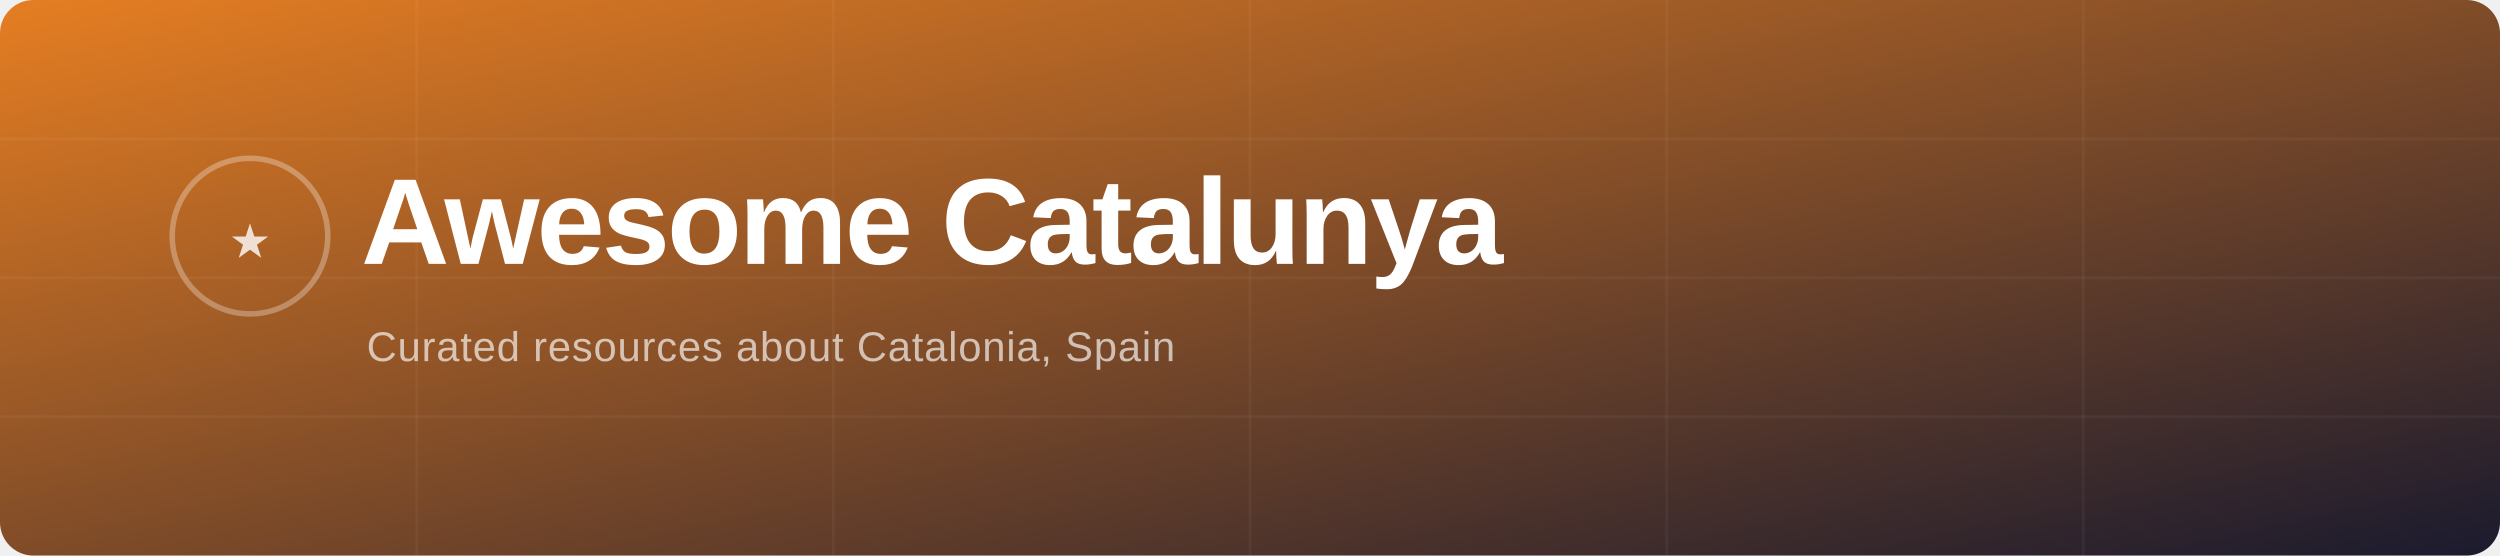
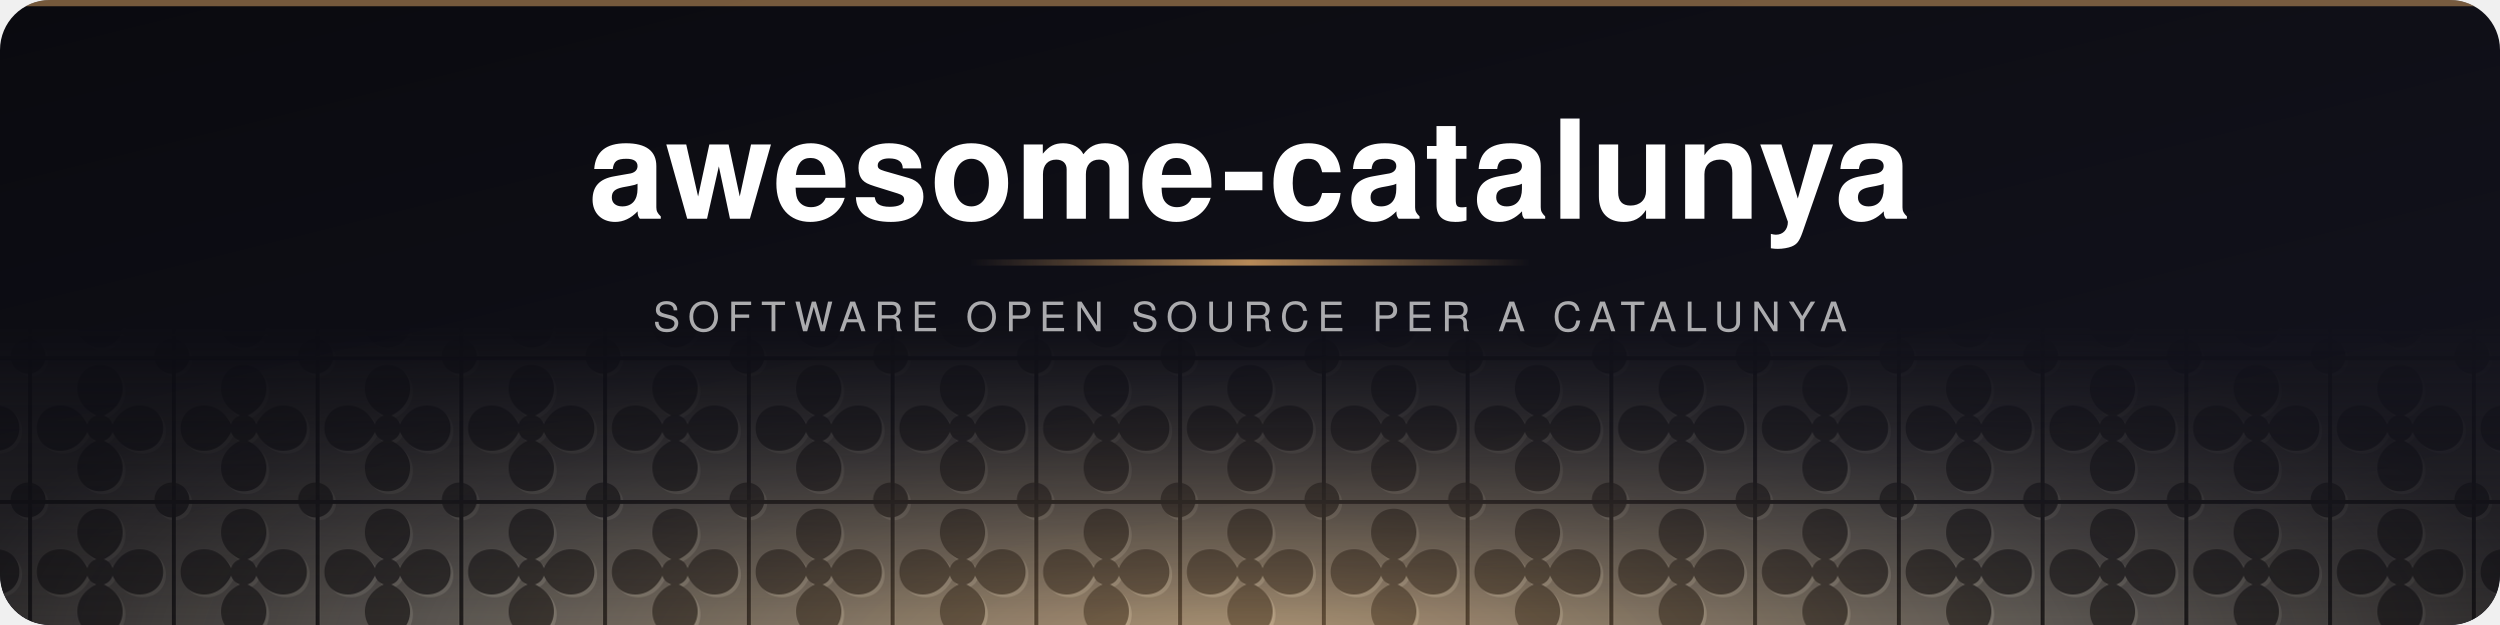
- <svg xmlns="http://www.w3.org/2000/svg" viewBox="0 0 900 200" width="900" height="200">
+ <svg xmlns="http://www.w3.org/2000/svg" viewBox="0 0 800 200" width="800" height="200">
  <defs>
+     <clipPath id="r">
+       <rect width="800" height="200" rx="16" />
+     </clipPath>
    <linearGradient id="bg" x1="0%" y1="0%" x2="100%" y2="100%">
-       <stop offset="0%" stop-color="#e67e22" />
-       <stop offset="100%" stop-color="#1a1a2e" />
+       <stop offset="0%" stop-color="#0a0a0f" />
+       <stop offset="100%" stop-color="#14141f" />
+     </linearGradient>
+     <pattern id="panot" patternUnits="userSpaceOnUse" x="377.0" y="114" width="46" height="46">
+       <rect width="46" height="46" fill="#8a8277" />
+       <g fill="#aaa294" transform="translate(0.9 0.9)">
+         <path d="M0 -3.5 C-5.2 -5.5 -7.6 -9.5 -7.2 -13.5 C-6.8 -17.8 -3.6 -20.2 0 -20.2 C3.6 -20.2 6.8 -17.8 7.2 -13.5 C7.6 -9.5 5.2 -5.5 0 -3.5Z" transform="translate(23.0 23.0) rotate(0)" />
+         <path d="M0 -3.5 C-5.2 -5.5 -7.6 -9.5 -7.2 -13.5 C-6.8 -17.8 -3.6 -20.2 0 -20.2 C3.6 -20.2 6.8 -17.8 7.2 -13.5 C7.6 -9.5 5.2 -5.5 0 -3.5Z" transform="translate(23.0 23.0) rotate(90)" />
+         <path d="M0 -3.5 C-5.2 -5.5 -7.6 -9.5 -7.2 -13.5 C-6.8 -17.8 -3.6 -20.2 0 -20.2 C3.6 -20.2 6.8 -17.8 7.2 -13.5 C7.6 -9.5 5.2 -5.5 0 -3.5Z" transform="translate(23.0 23.0) rotate(180)" />
+         <path d="M0 -3.5 C-5.2 -5.5 -7.6 -9.5 -7.2 -13.5 C-6.8 -17.8 -3.6 -20.2 0 -20.2 C3.6 -20.2 6.8 -17.8 7.2 -13.5 C7.6 -9.5 5.2 -5.5 0 -3.5Z" transform="translate(23.0 23.0) rotate(270)" />
+         <circle cx="23.0" cy="23.0" r="4.2" />
+         <circle cx="0" cy="0" r="5.6" />
+         <circle cx="46" cy="0" r="5.6" />
+         <circle cx="0" cy="46" r="5.6" />
+         <circle cx="46" cy="46" r="5.6" />
+       </g>
+       <g fill="#48423b">
+         <path d="M0 -3.5 C-5.2 -5.5 -7.6 -9.5 -7.2 -13.5 C-6.8 -17.8 -3.6 -20.2 0 -20.2 C3.6 -20.2 6.8 -17.8 7.2 -13.5 C7.6 -9.5 5.2 -5.5 0 -3.5Z" transform="translate(23.0 23.0) rotate(0)" />
+         <path d="M0 -3.5 C-5.2 -5.5 -7.6 -9.5 -7.2 -13.5 C-6.8 -17.8 -3.6 -20.2 0 -20.2 C3.6 -20.2 6.8 -17.8 7.2 -13.5 C7.6 -9.5 5.2 -5.5 0 -3.5Z" transform="translate(23.0 23.0) rotate(90)" />
+         <path d="M0 -3.5 C-5.2 -5.5 -7.6 -9.5 -7.2 -13.5 C-6.8 -17.8 -3.6 -20.2 0 -20.2 C3.6 -20.2 6.8 -17.8 7.2 -13.5 C7.6 -9.5 5.2 -5.5 0 -3.5Z" transform="translate(23.0 23.0) rotate(180)" />
+         <path d="M0 -3.5 C-5.2 -5.5 -7.6 -9.5 -7.2 -13.5 C-6.8 -17.8 -3.6 -20.2 0 -20.2 C3.6 -20.2 6.8 -17.8 7.2 -13.5 C7.6 -9.5 5.2 -5.5 0 -3.5Z" transform="translate(23.0 23.0) rotate(270)" />
+         <circle cx="23.0" cy="23.0" r="4.2" />
+         <circle cx="0" cy="0" r="5.6" />
+         <circle cx="46" cy="0" r="5.6" />
+         <circle cx="0" cy="46" r="5.6" />
+         <circle cx="46" cy="46" r="5.6" />
+       </g>
+       <path d="M0 0.6 H46 M0.6 0 V46" stroke="#2c2824" stroke-width="1.3" />
+     </pattern>
+     <linearGradient id="fade" x1="0" y1="0" x2="0" y2="1">
+       <stop offset="0%" stop-color="#fff" stop-opacity="0" />
+       <stop offset="100%" stop-color="#fff" stop-opacity="1" />
+     </linearGradient>
+     <mask id="mk" maskUnits="userSpaceOnUse" x="0" y="0" width="800" height="200">
+       <rect x="0" y="104" width="800" height="96" fill="url(#fade)" />
+     </mask>
+     <radialGradient id="lamp" gradientUnits="userSpaceOnUse" cx="400" cy="210" r="420" gradientTransform="translate(400 210) scale(1 0.34) translate(-400 -210)">
+       <stop offset="0%" stop-color="#f0b46a" stop-opacity="0.32" />
+       <stop offset="60%" stop-color="#0a0a0f" stop-opacity="0.35" />
+       <stop offset="100%" stop-color="#0a0a0f" stop-opacity="0.75" />
+     </radialGradient>
+     <linearGradient id="rule" x1="0" y1="0" x2="1" y2="0">
+       <stop offset="0%" stop-color="#e0a868" stop-opacity="0" />
+       <stop offset="50%" stop-color="#e0a868" />
+       <stop offset="100%" stop-color="#e0a868" stop-opacity="0" />
    </linearGradient>
  </defs>
-   <rect width="900" height="200" rx="12" fill="url(#bg)" />
-   <g stroke="#ffffff" stroke-opacity="0.04" stroke-width="1">
-     <line x1="0" y1="50" x2="900" y2="50" />
-     <line x1="0" y1="100" x2="900" y2="100" />
-     <line x1="0" y1="150" x2="900" y2="150" />
-     <line x1="150" y1="0" x2="150" y2="200" />
-     <line x1="300" y1="0" x2="300" y2="200" />
-     <line x1="450" y1="0" x2="450" y2="200" />
-     <line x1="600" y1="0" x2="600" y2="200" />
-     <line x1="750" y1="0" x2="750" y2="200" />
+   <g clip-path="url(#r)">
+     <rect width="800" height="200" fill="url(#bg)" />
+     <g mask="url(#mk)">
+       <rect y="100" width="800" height="100" fill="url(#panot)" />
+       <rect y="100" width="800" height="100" fill="url(#lamp)" />
+     </g>
+     <rect width="800" height="2" fill="#e0a868" opacity="0.5" />
+     <text x="400" y="70" text-anchor="middle" font-family="system-ui, -apple-system, 'Segoe UI', Helvetica, Arial, sans-serif" font-size="44" fill="#fff" font-weight="700" letter-spacing="0.5">awesome-catalunya</text>
+     <rect x="310" y="83" width="180" height="2" rx="1" fill="url(#rule)" opacity="0.8" />
+     <text x="400" y="106" text-anchor="middle" font-family="system-ui, -apple-system, 'Segoe UI', Helvetica, Arial, sans-serif" font-size="13" fill="#fff" fill-opacity="0.65" font-weight="400" letter-spacing="2.6">SOFTWARE OPEN SOURCE PER A CATALUNYA</text>
  </g>
-   <g transform="translate(60, 55)">
-     <circle cx="30" cy="30" r="28" fill="none" stroke="#ffffff" stroke-width="2" opacity="0.3" />
-     <text x="30" y="38" text-anchor="middle" font-family="monospace" font-size="24" fill="#ffffff" opacity="0.8">★</text>
-   </g>
-   <text x="130" y="95" font-family="'Segoe UI', 'Helvetica Neue', Arial, sans-serif" font-size="44" font-weight="700" fill="#ffffff" letter-spacing="-1">Awesome Catalunya</text>
-   <text x="132" y="130" font-family="'Segoe UI', 'Helvetica Neue', Arial, sans-serif" font-size="15" fill="#ffffff" opacity="0.65" letter-spacing="0.3">Curated resources about Catalonia, Spain</text>
</svg>
